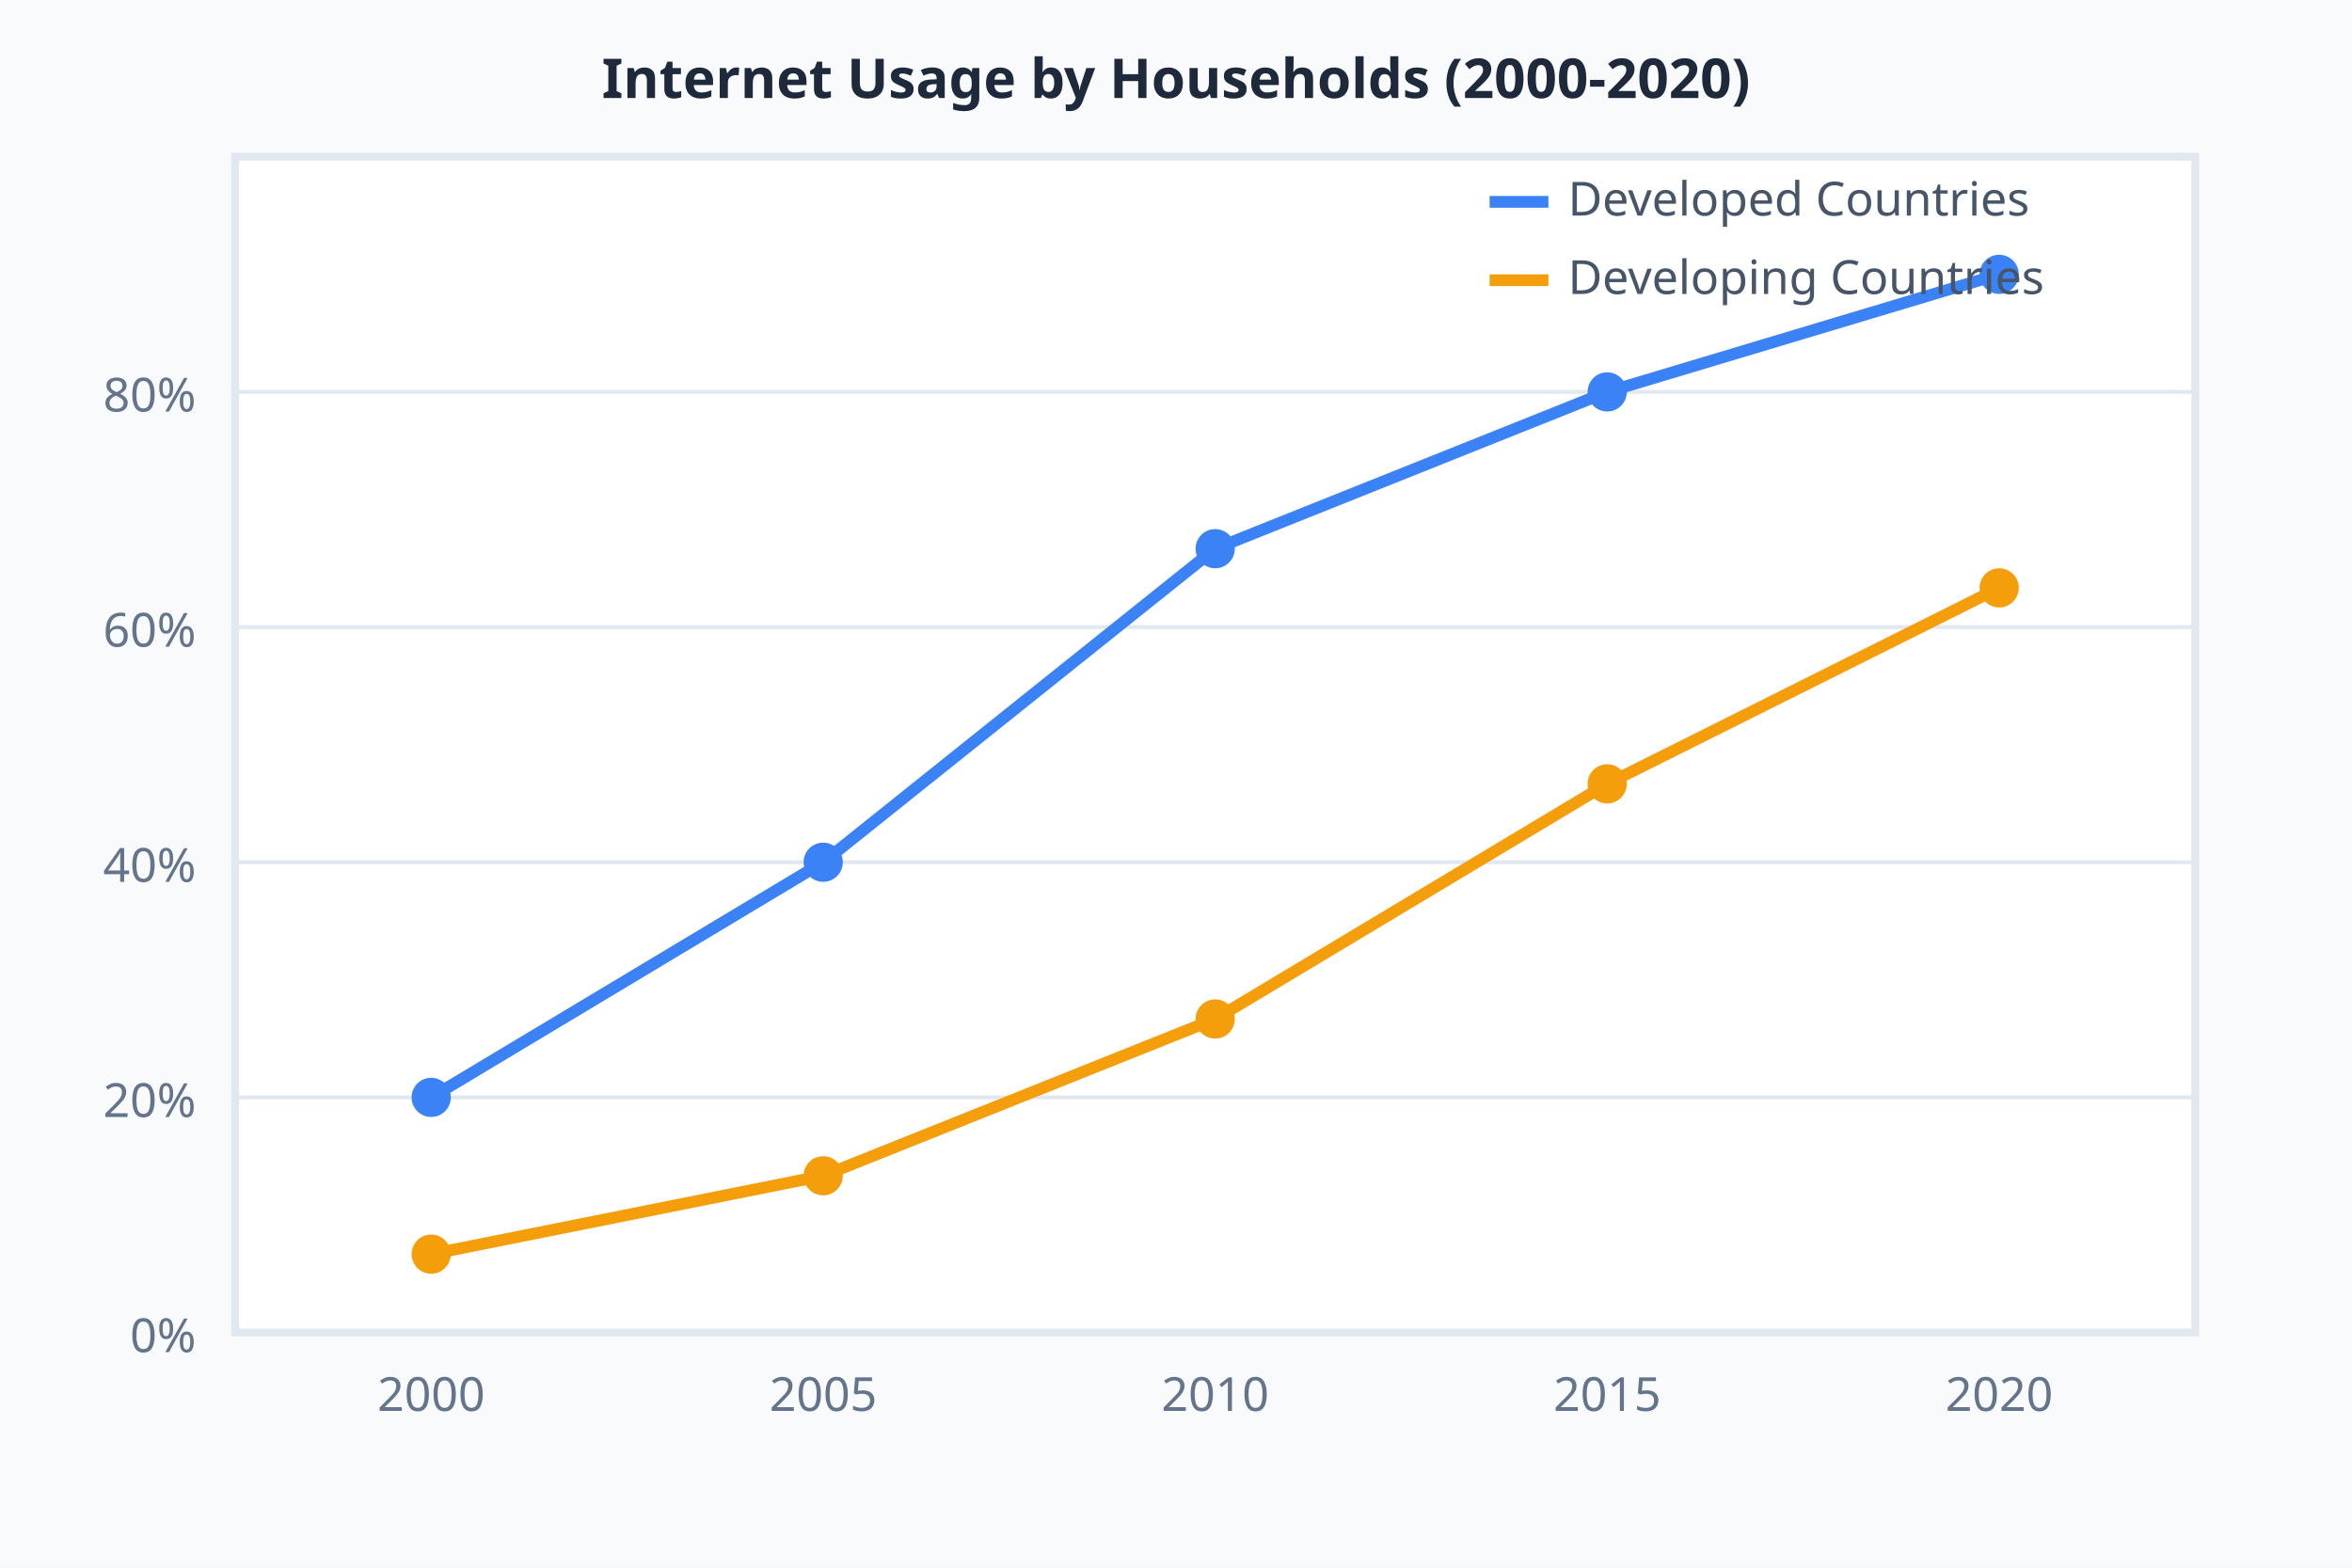
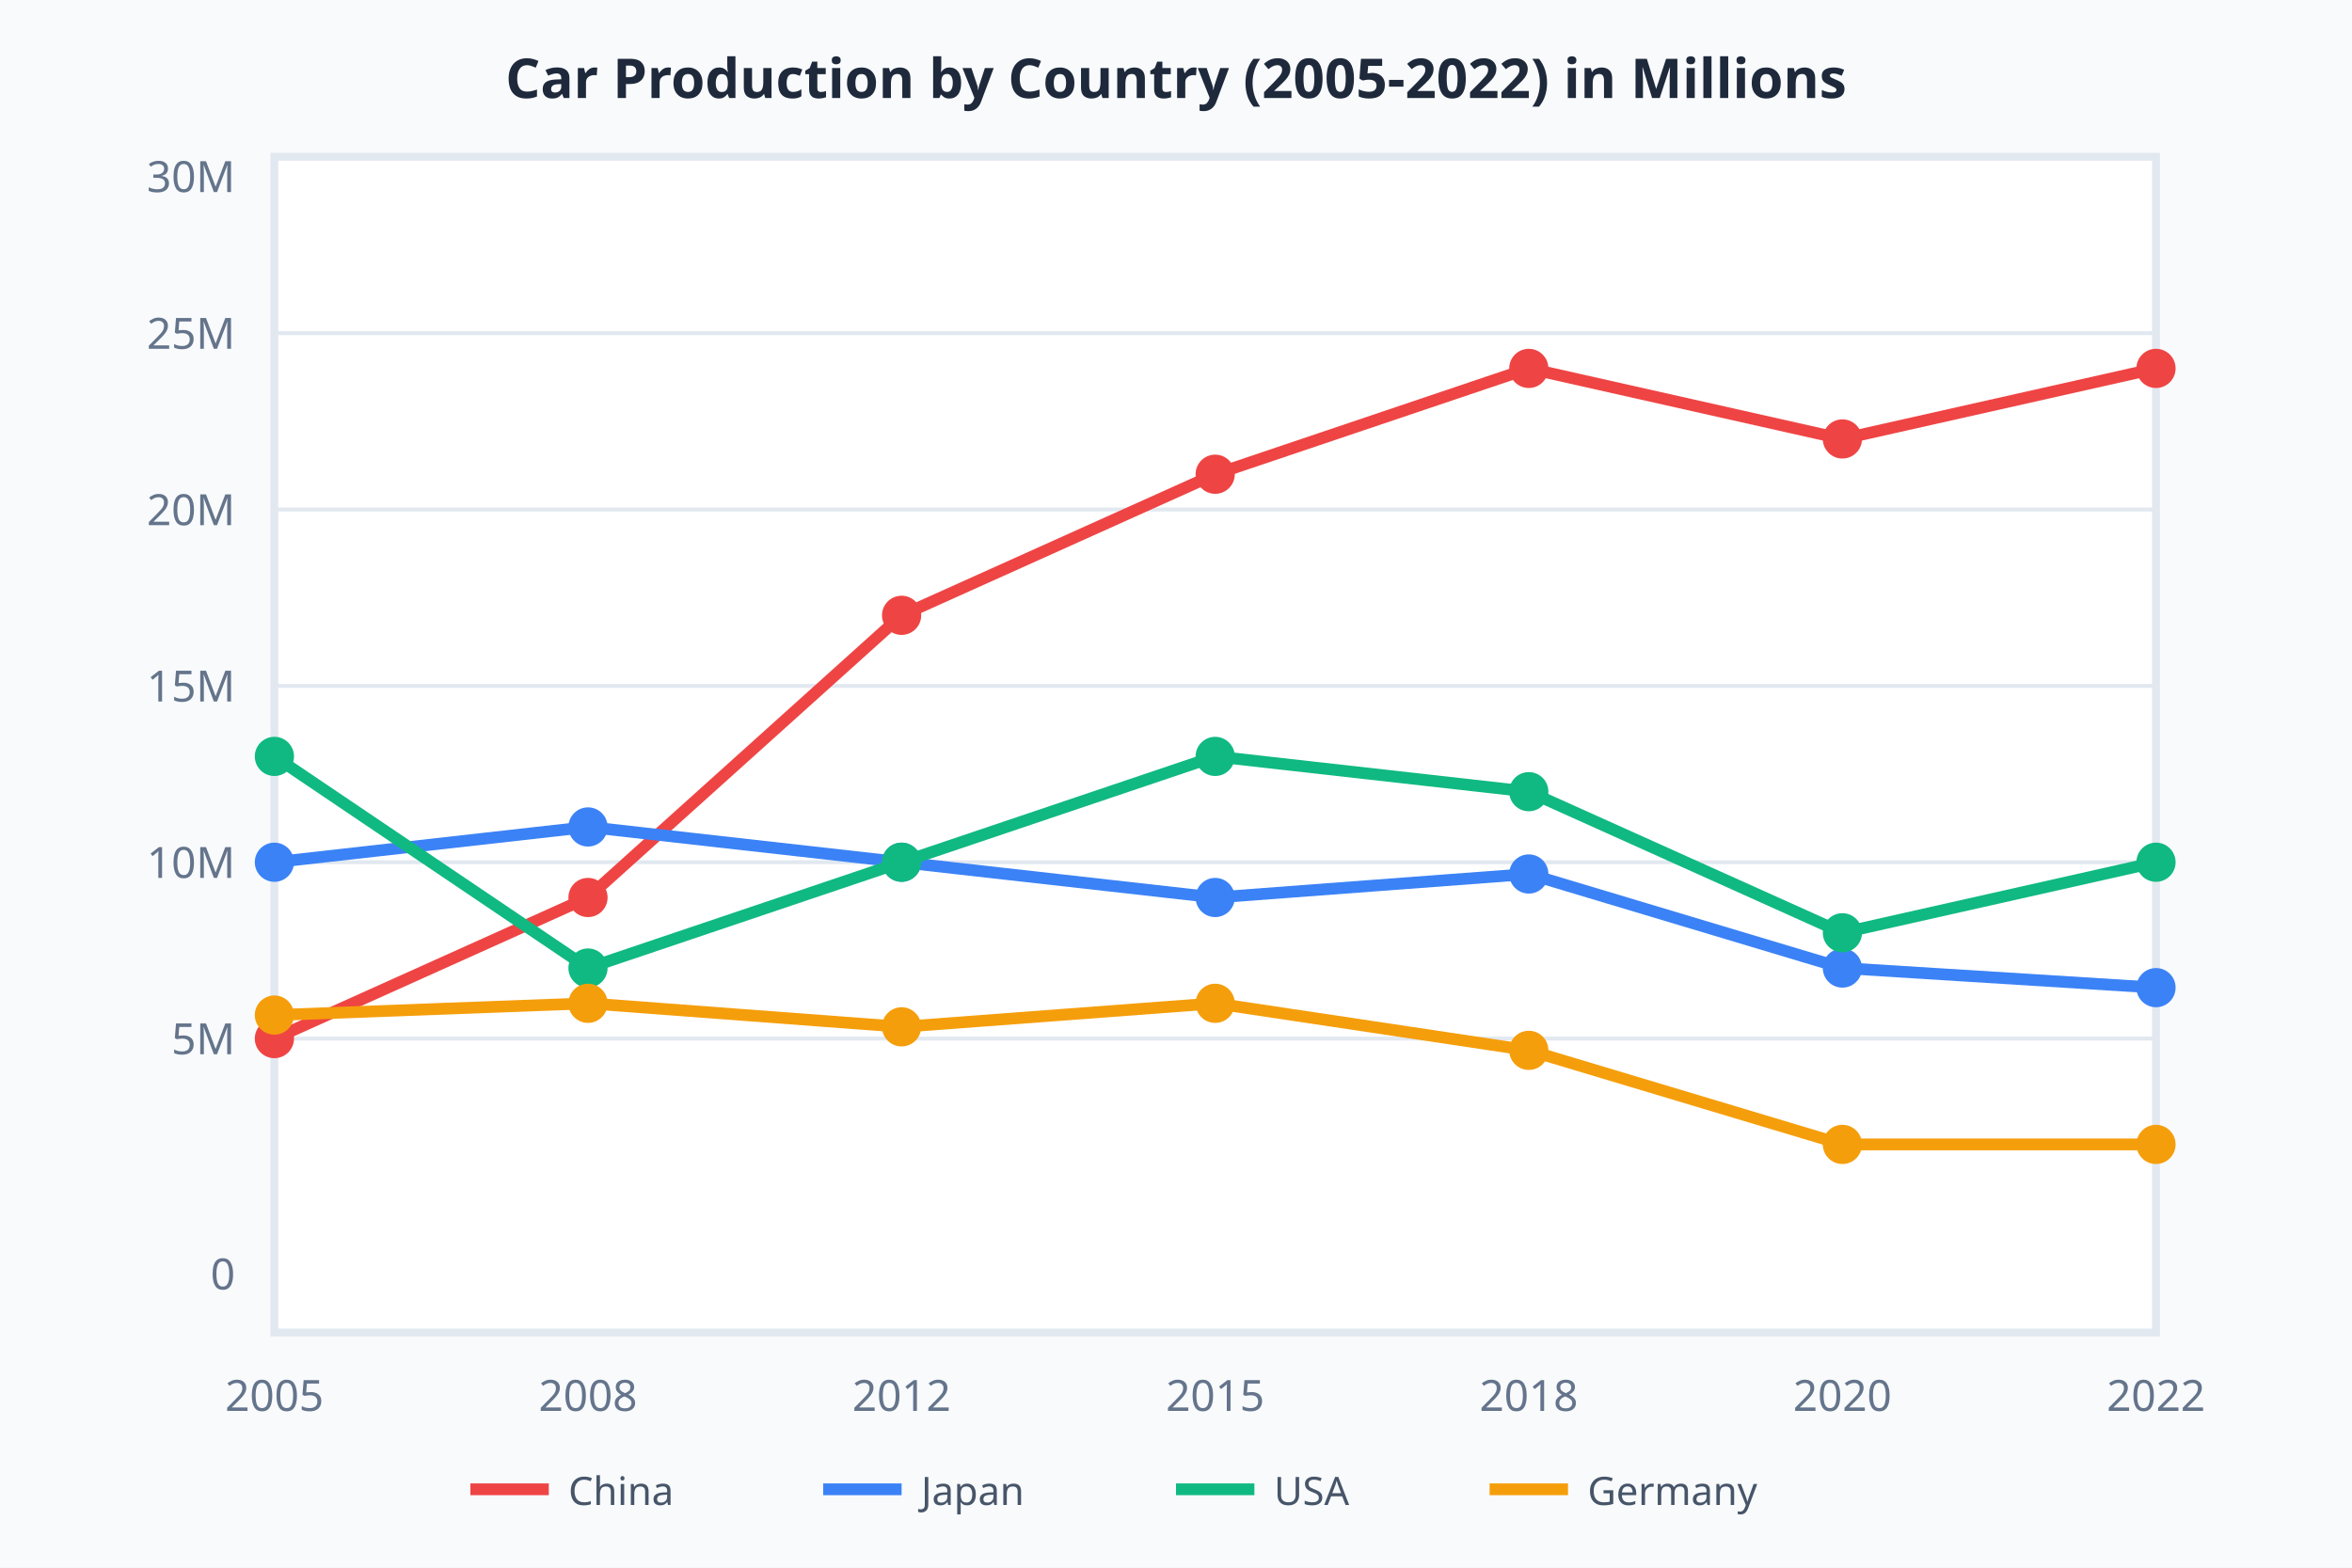
<svg xmlns="http://www.w3.org/2000/svg" width="600" height="400" viewBox="0 0 600 400">
  <rect width="600" height="400" fill="#f8fafc" />
-   <rect x="60" y="40" width="500" height="300" fill="white" stroke="#e2e8f0" stroke-width="2" />
+   <rect x="70" y="40" width="480" height="300" fill="white" stroke="#e2e8f0" stroke-width="2" />
+   <text x="300" y="25" text-anchor="middle" fill="#1e293b" font-size="14" font-weight="600" font-family="system-ui">
+     Car Production by Country (2005-2022) in Millions
+   </text>
  <g stroke="#e2e8f0" stroke-width="1">
-     <line x1="60" y1="100" x2="560" y2="100" />
-     <line x1="60" y1="160" x2="560" y2="160" />
-     <line x1="60" y1="220" x2="560" y2="220" />
-     <line x1="60" y1="280" x2="560" y2="280" />
+     <line x1="70" y1="85" x2="550" y2="85" />
+     <line x1="70" y1="130" x2="550" y2="130" />
+     <line x1="70" y1="175" x2="550" y2="175" />
+     <line x1="70" y1="220" x2="550" y2="220" />
+     <line x1="70" y1="265" x2="550" y2="265" />
  </g>
-   <g fill="#64748b" font-size="12" font-family="system-ui">
-     <text x="50" y="105" text-anchor="end">80%</text>
-     <text x="50" y="165" text-anchor="end">60%</text>
-     <text x="50" y="225" text-anchor="end">40%</text>
-     <text x="50" y="285" text-anchor="end">20%</text>
-     <text x="50" y="345" text-anchor="end">0%</text>
+   <g fill="#64748b" font-size="11" font-family="system-ui">
+     <text x="60" y="49" text-anchor="end">30M</text>
+     <text x="60" y="89" text-anchor="end">25M</text>
+     <text x="60" y="134" text-anchor="end">20M</text>
+     <text x="60" y="179" text-anchor="end">15M</text>
+     <text x="60" y="224" text-anchor="end">10M</text>
+     <text x="60" y="269" text-anchor="end">5M</text>
+     <text x="60" y="329" text-anchor="end">0</text>
  </g>
-   <g fill="#64748b" font-size="12" font-family="system-ui" text-anchor="middle">
-     <text x="110" y="360">2000</text>
-     <text x="210" y="360">2005</text>
-     <text x="310" y="360">2010</text>
-     <text x="410" y="360">2015</text>
-     <text x="510" y="360">2020</text>
+   <g fill="#64748b" font-size="11" font-family="system-ui" text-anchor="middle">
+     <text x="70" y="360">2005</text>
+     <text x="150" y="360">2008</text>
+     <text x="230" y="360">2012</text>
+     <text x="310" y="360">2015</text>
+     <text x="390" y="360">2018</text>
+     <text x="470" y="360">2020</text>
+     <text x="550" y="360">2022</text>
  </g>
-   <polyline points="110,280 210,220 310,140 410,100 510,70" fill="none" stroke="#3b82f6" stroke-width="3" />
+   <polyline points="70,265 150,229 230,157 310,121 390,94 470,112 550,94" fill="none" stroke="#ef4444" stroke-width="3" />
+   <g fill="#ef4444">
+     <circle cx="70" cy="265" r="5" />
+     <circle cx="150" cy="229" r="5" />
+     <circle cx="230" cy="157" r="5" />
+     <circle cx="310" cy="121" r="5" />
+     <circle cx="390" cy="94" r="5" />
+     <circle cx="470" cy="112" r="5" />
+     <circle cx="550" cy="94" r="5" />
+   </g>
+   <polyline points="70,220 150,211 230,220 310,229 390,223 470,247 550,252" fill="none" stroke="#3b82f6" stroke-width="3" />
  <g fill="#3b82f6">
-     <circle cx="110" cy="280" r="5" />
-     <circle cx="210" cy="220" r="5" />
-     <circle cx="310" cy="140" r="5" />
-     <circle cx="410" cy="100" r="5" />
-     <circle cx="510" cy="70" r="5" />
+     <circle cx="70" cy="220" r="5" />
+     <circle cx="150" cy="211" r="5" />
+     <circle cx="230" cy="220" r="5" />
+     <circle cx="310" cy="229" r="5" />
+     <circle cx="390" cy="223" r="5" />
+     <circle cx="470" cy="247" r="5" />
+     <circle cx="550" cy="252" r="5" />
  </g>
-   <polyline points="110,320 210,300 310,260 410,200 510,150" fill="none" stroke="#f59e0b" stroke-width="3" />
+   <polyline points="70,193 150,247 230,220 310,193 390,202 470,238 550,220" fill="none" stroke="#10b981" stroke-width="3" />
+   <g fill="#10b981">
+     <circle cx="70" cy="193" r="5" />
+     <circle cx="150" cy="247" r="5" />
+     <circle cx="230" cy="220" r="5" />
+     <circle cx="310" cy="193" r="5" />
+     <circle cx="390" cy="202" r="5" />
+     <circle cx="470" cy="238" r="5" />
+     <circle cx="550" cy="220" r="5" />
+   </g>
+   <polyline points="70,259 150,256 230,262 310,256 390,268 470,292 550,292" fill="none" stroke="#f59e0b" stroke-width="3" />
  <g fill="#f59e0b">
-     <circle cx="110" cy="320" r="5" />
-     <circle cx="210" cy="300" r="5" />
-     <circle cx="310" cy="260" r="5" />
-     <circle cx="410" cy="200" r="5" />
-     <circle cx="510" cy="150" r="5" />
+     <circle cx="70" cy="259" r="5" />
+     <circle cx="150" cy="256" r="5" />
+     <circle cx="230" cy="262" r="5" />
+     <circle cx="310" cy="256" r="5" />
+     <circle cx="390" cy="268" r="5" />
+     <circle cx="470" cy="292" r="5" />
+     <circle cx="550" cy="292" r="5" />
  </g>
-   <g font-size="12" font-family="system-ui">
-     <rect x="380" y="50" width="15" height="3" fill="#3b82f6" />
-     <text x="400" y="55" fill="#475569">Developed Countries</text>
-     <rect x="380" y="70" width="15" height="3" fill="#f59e0b" />
-     <text x="400" y="75" fill="#475569">Developing Countries</text>
+   <g font-size="10" font-family="system-ui">
+     <line x1="120" y1="380" x2="140" y2="380" stroke="#ef4444" stroke-width="3" />
+     <text x="145" y="384" fill="#475569">China</text>
+     <line x1="210" y1="380" x2="230" y2="380" stroke="#3b82f6" stroke-width="3" />
+     <text x="235" y="384" fill="#475569">Japan</text>
+     <line x1="300" y1="380" x2="320" y2="380" stroke="#10b981" stroke-width="3" />
+     <text x="325" y="384" fill="#475569">USA</text>
+     <line x1="380" y1="380" x2="400" y2="380" stroke="#f59e0b" stroke-width="3" />
+     <text x="405" y="384" fill="#475569">Germany</text>
  </g>
-   <text x="300" y="25" text-anchor="middle" fill="#1e293b" font-size="14" font-weight="600" font-family="system-ui">
-     Internet Usage by Households (2000-2020)
-   </text>
</svg>
